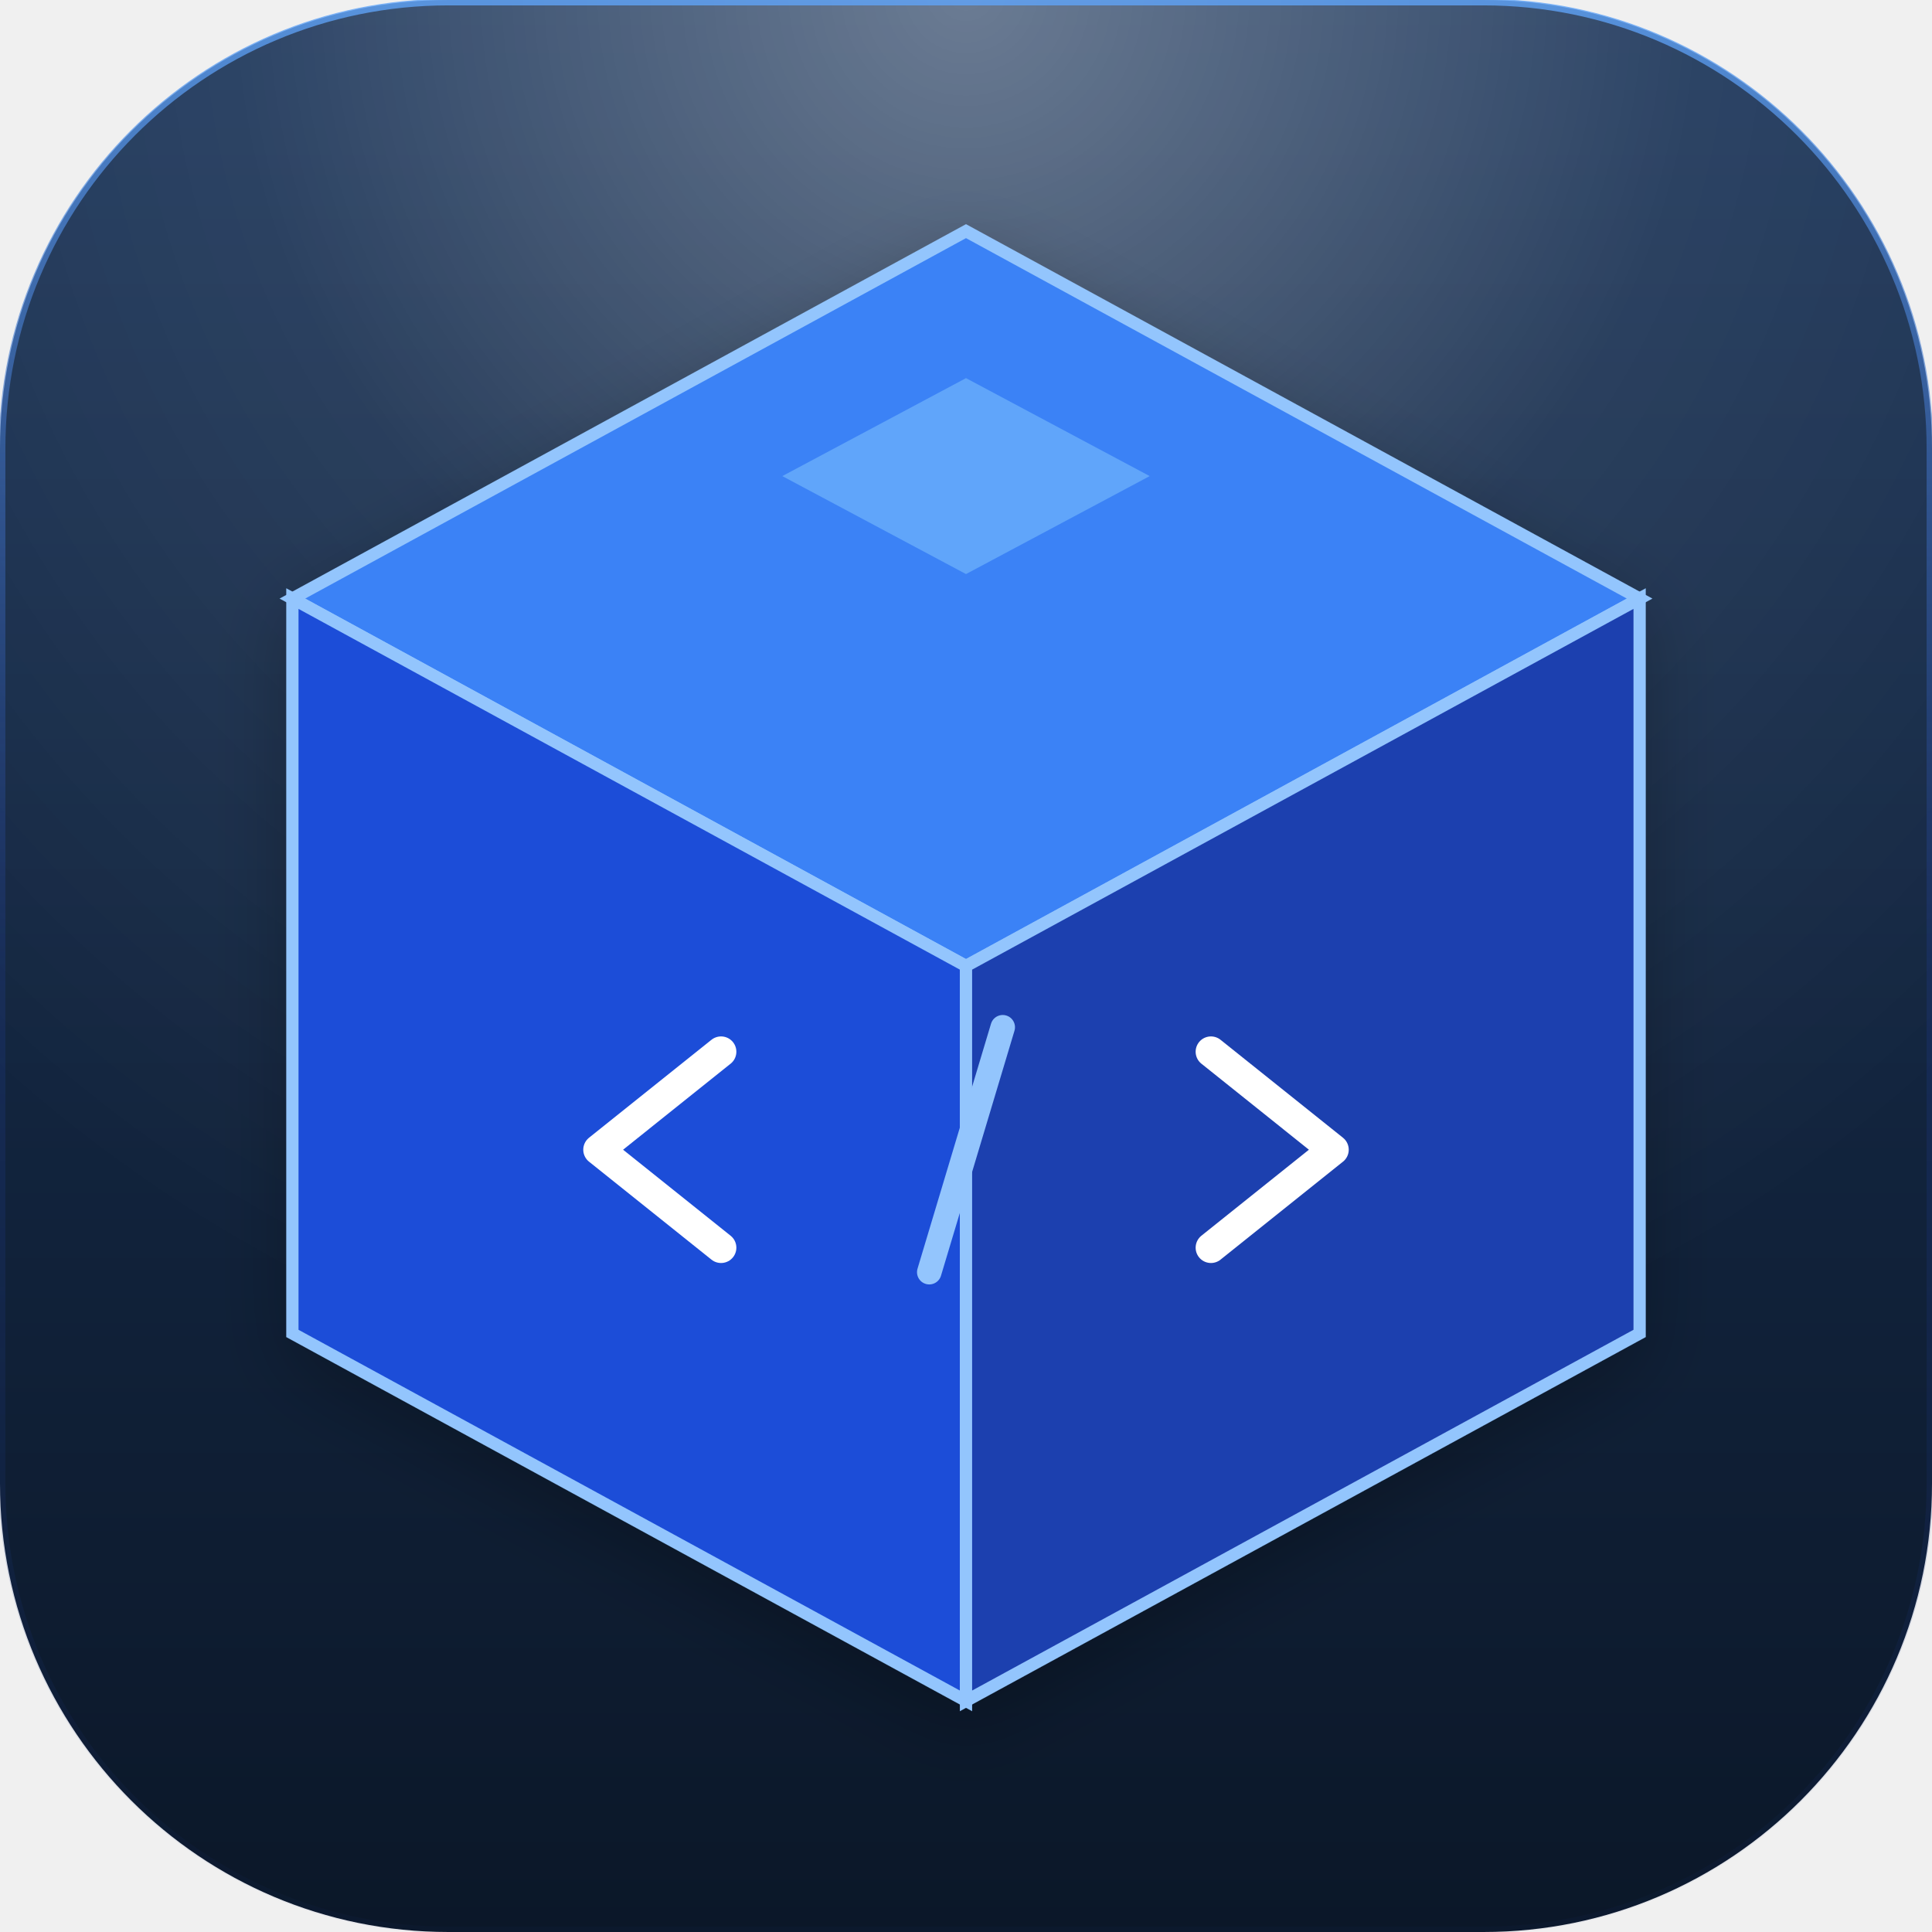
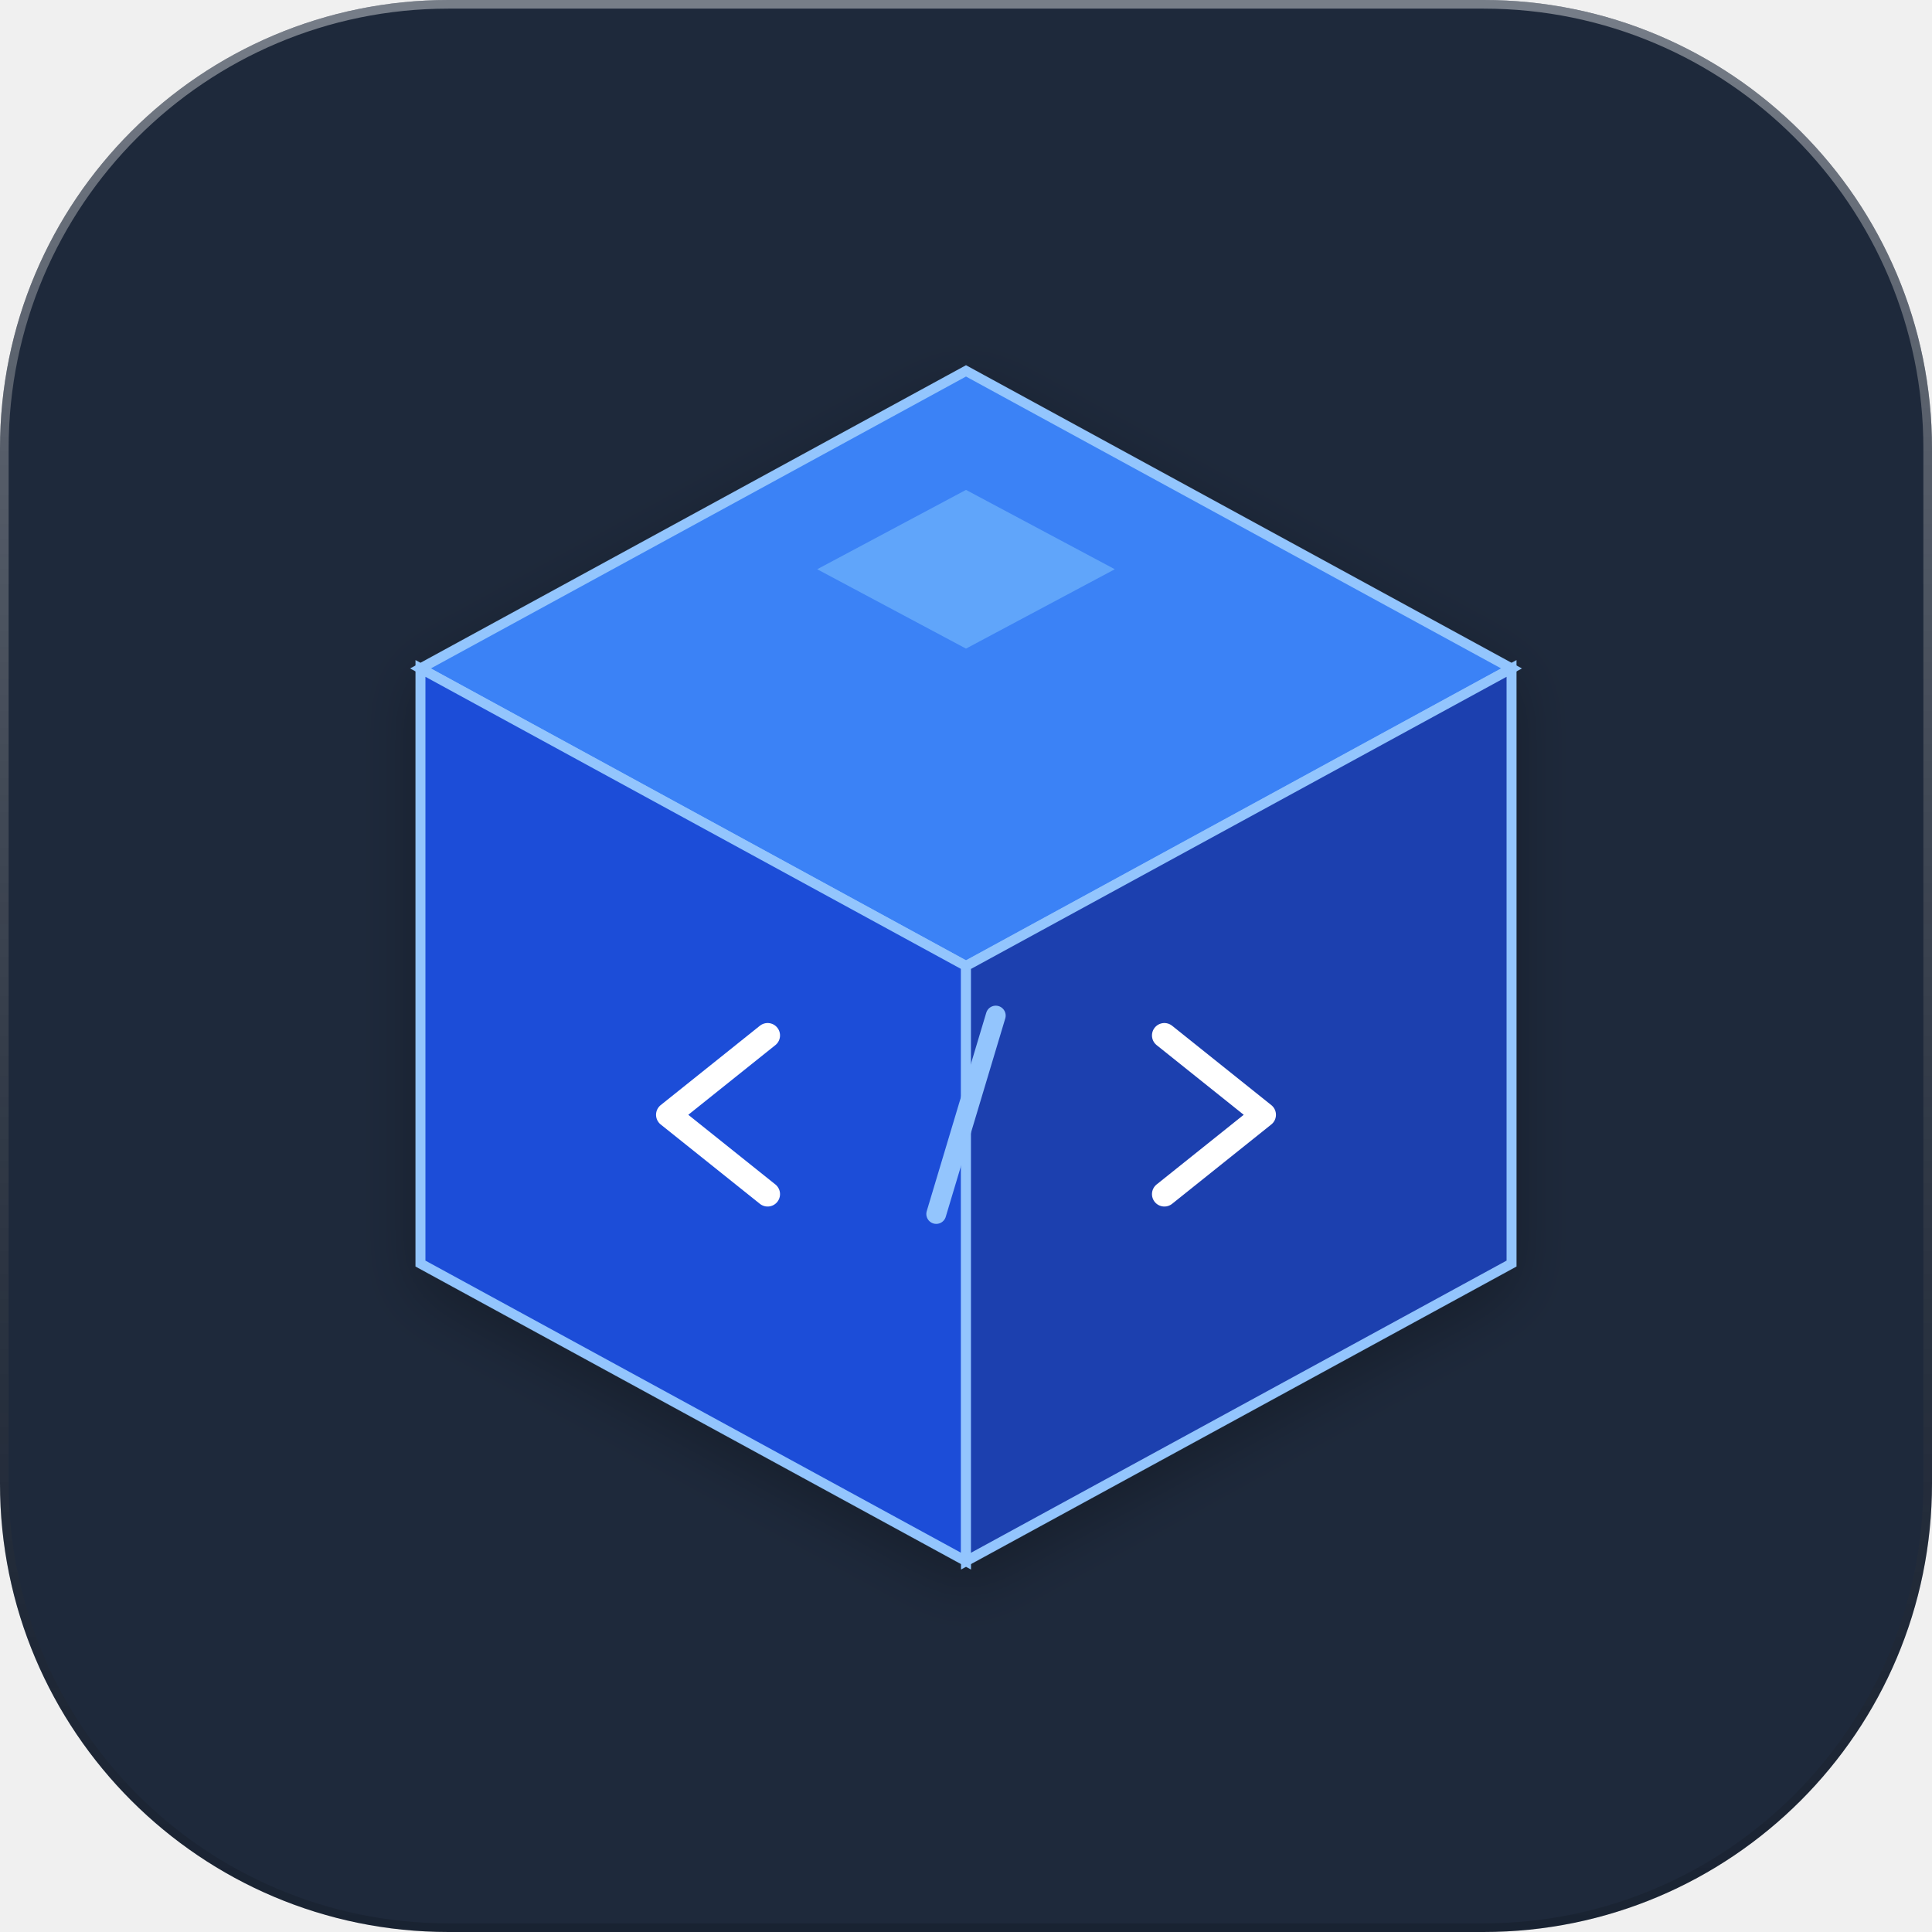
- <svg xmlns="http://www.w3.org/2000/svg" viewBox="32 32 448 448" width="512" height="512">
+ <svg xmlns="http://www.w3.org/2000/svg" width="512" height="512" viewBox="32 32 448 448">
  <defs>
-     <linearGradient id="bgGrad" x1="0%" y1="0%" x2="0%" y2="100%">
-       <stop offset="0%" stop-color="#1B355A" />
-       <stop offset="100%" stop-color="#0B1728" />
+     <linearGradient id="specularRim" x1="0%" y1="0%" x2="0%" y2="100%">
+       <stop offset="0%" stop-color="#FFFFFF" stop-opacity="0.4" />
+       <stop offset="100%" stop-color="#000000" stop-opacity="0.15" />
    </linearGradient>
-     <linearGradient id="rim" x1="0%" y1="0%" x2="0%" y2="100%">
-       <stop offset="0%" stop-color="#60A5FA" stop-opacity="0.8" />
-       <stop offset="50%" stop-color="#1E3A8A" stop-opacity="0.3" />
-       <stop offset="100%" stop-color="#1E3A8A" stop-opacity="0.05" />
-     </linearGradient>
-     <radialGradient id="sheen" cx="50%" cy="0%" r="75%">
-       <stop offset="0%" stop-color="#FFFFFF" stop-opacity="0.35" />
-       <stop offset="50%" stop-color="#FFFFFF" stop-opacity="0.08" />
-       <stop offset="100%" stop-color="#FFFFFF" stop-opacity="0" />
-     </radialGradient>
    <filter id="drop" x="-20%" y="-20%" width="140%" height="140%">
-       <feDropShadow dx="0" dy="12" stdDeviation="16" flood-color="#000000" flood-opacity="0.45" />
+       <feDropShadow dx="0" dy="8" stdDeviation="8" flood-color="#000000" flood-opacity="0.45" />
      <feDropShadow dx="0" dy="4" stdDeviation="6" flood-color="#000000" flood-opacity="0.25" />
    </filter>
  </defs>
-   <rect x="32" y="32" width="448" height="448" rx="104" fill="url(#bgGrad)" />
-   <rect x="32" y="32" width="448" height="448" rx="104" fill="url(#sheen)" />
-   <rect x="32.5" y="32.5" width="447" height="447" rx="103.5" stroke="url(#rim)" stroke-width="1.5" fill="none" />
-   <g transform="translate(-107.520 -107.520) scale(1.42)">
+   <rect x="32" y="32" width="448" height="448" rx="104" fill="#1E293B" />
+   <rect x="33" y="33" width="446" height="446" rx="103" fill="none" stroke="url(#specularRim)" stroke-width="2" />
+   <g transform="translate(-38.4 -38.4) scale(1.15)">
    <g filter="url(#drop)">
      <polygon points="256,136 366,196 256,256 146,196" fill="#3B82F6" stroke="#93C5FD" stroke-width="2" />
      <polygon points="146,196 256,256 256,376 146,316" fill="#1D4ED8" stroke="#93C5FD" stroke-width="2" />
      <polygon points="256,256 366,196 366,316 256,376" fill="#1E40AF" stroke="#93C5FD" stroke-width="2" />
      <polygon points="256,160 286,176 256,192 226,176" fill="#60A5FA" />
      <path d="M 216 270 L 196 286 L 216 302" fill="none" stroke="#FFFFFF" stroke-width="5" stroke-linecap="round" stroke-linejoin="round" />
      <path d="M 296 270 L 316 286 L 296 302" fill="none" stroke="#FFFFFF" stroke-width="5" stroke-linecap="round" stroke-linejoin="round" />
      <line x1="262" y1="266" x2="250" y2="306" stroke="#93C5FD" stroke-width="4" stroke-linecap="round" />
    </g>
  </g>
</svg>
